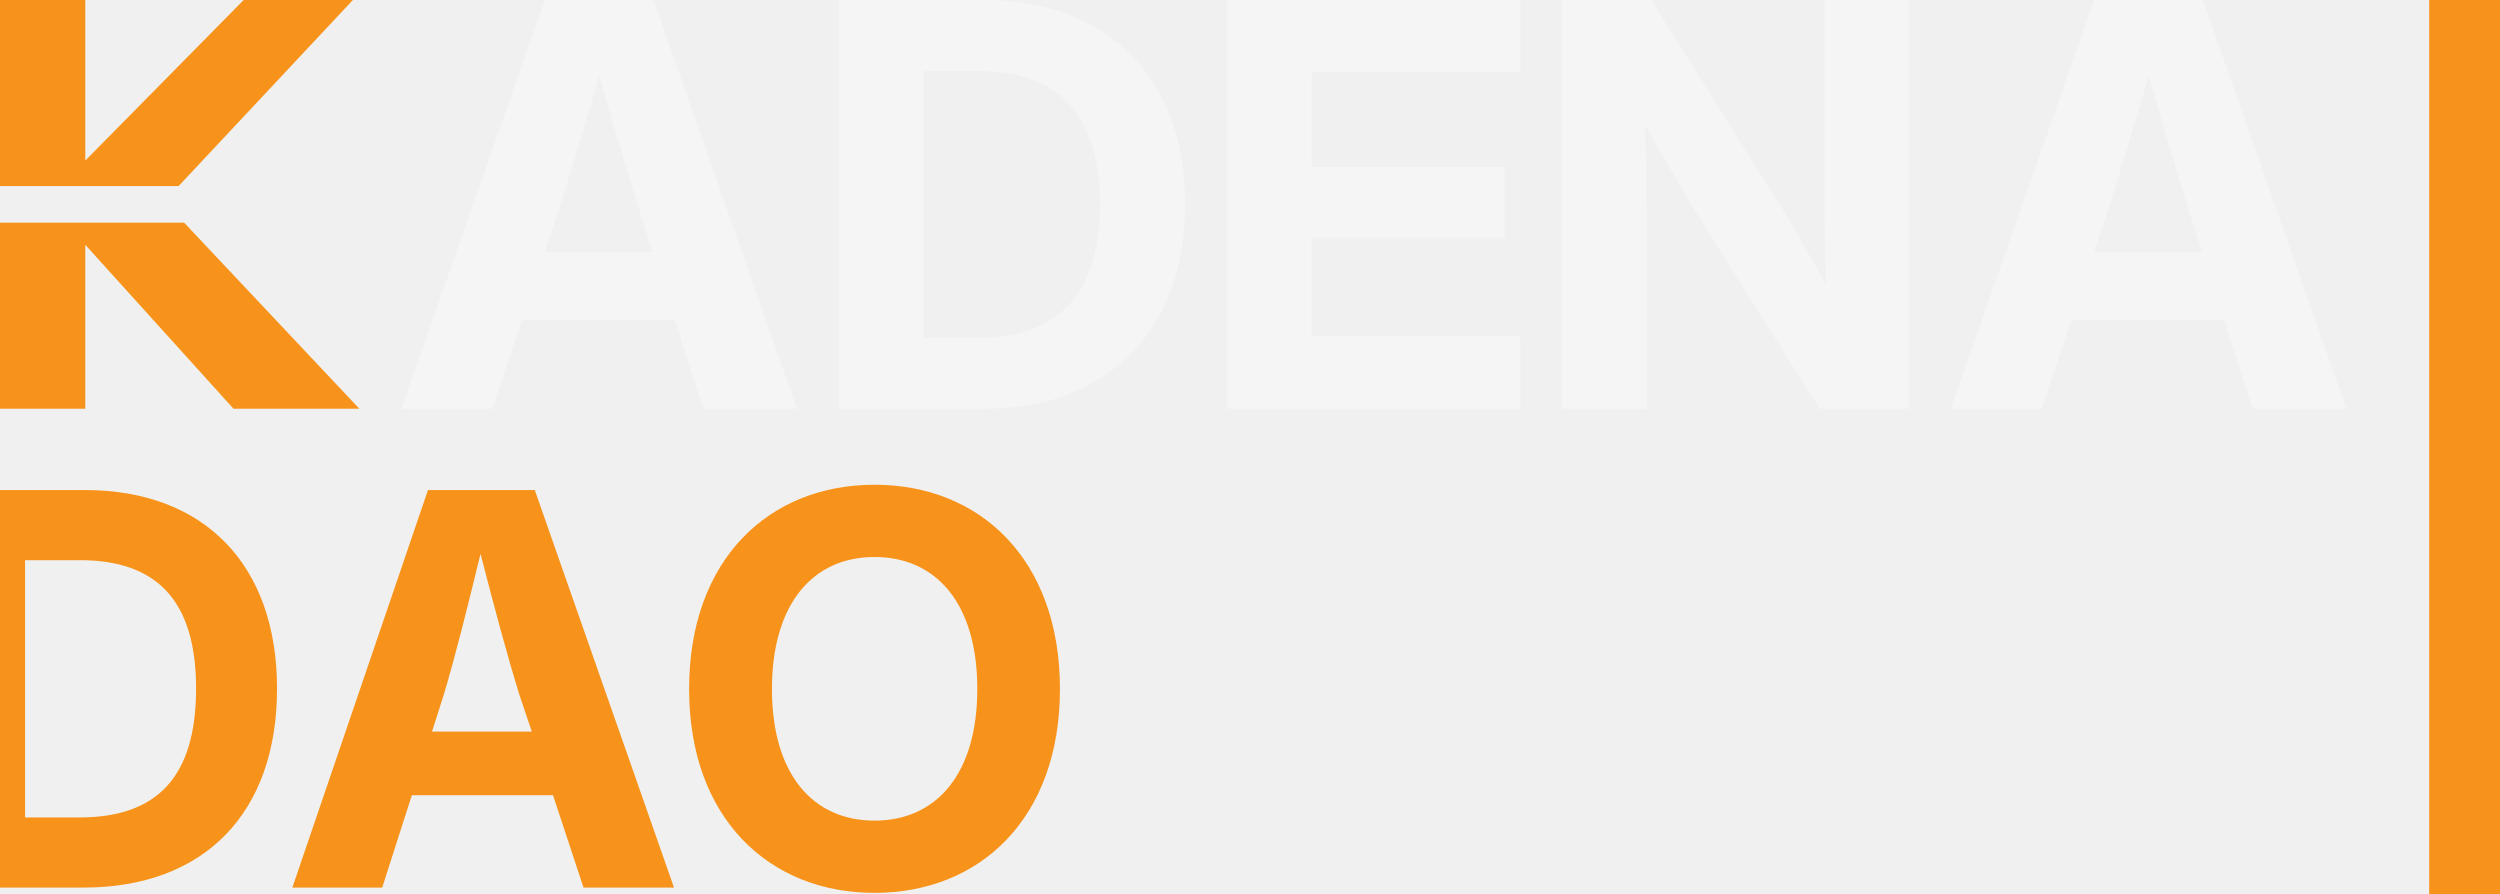
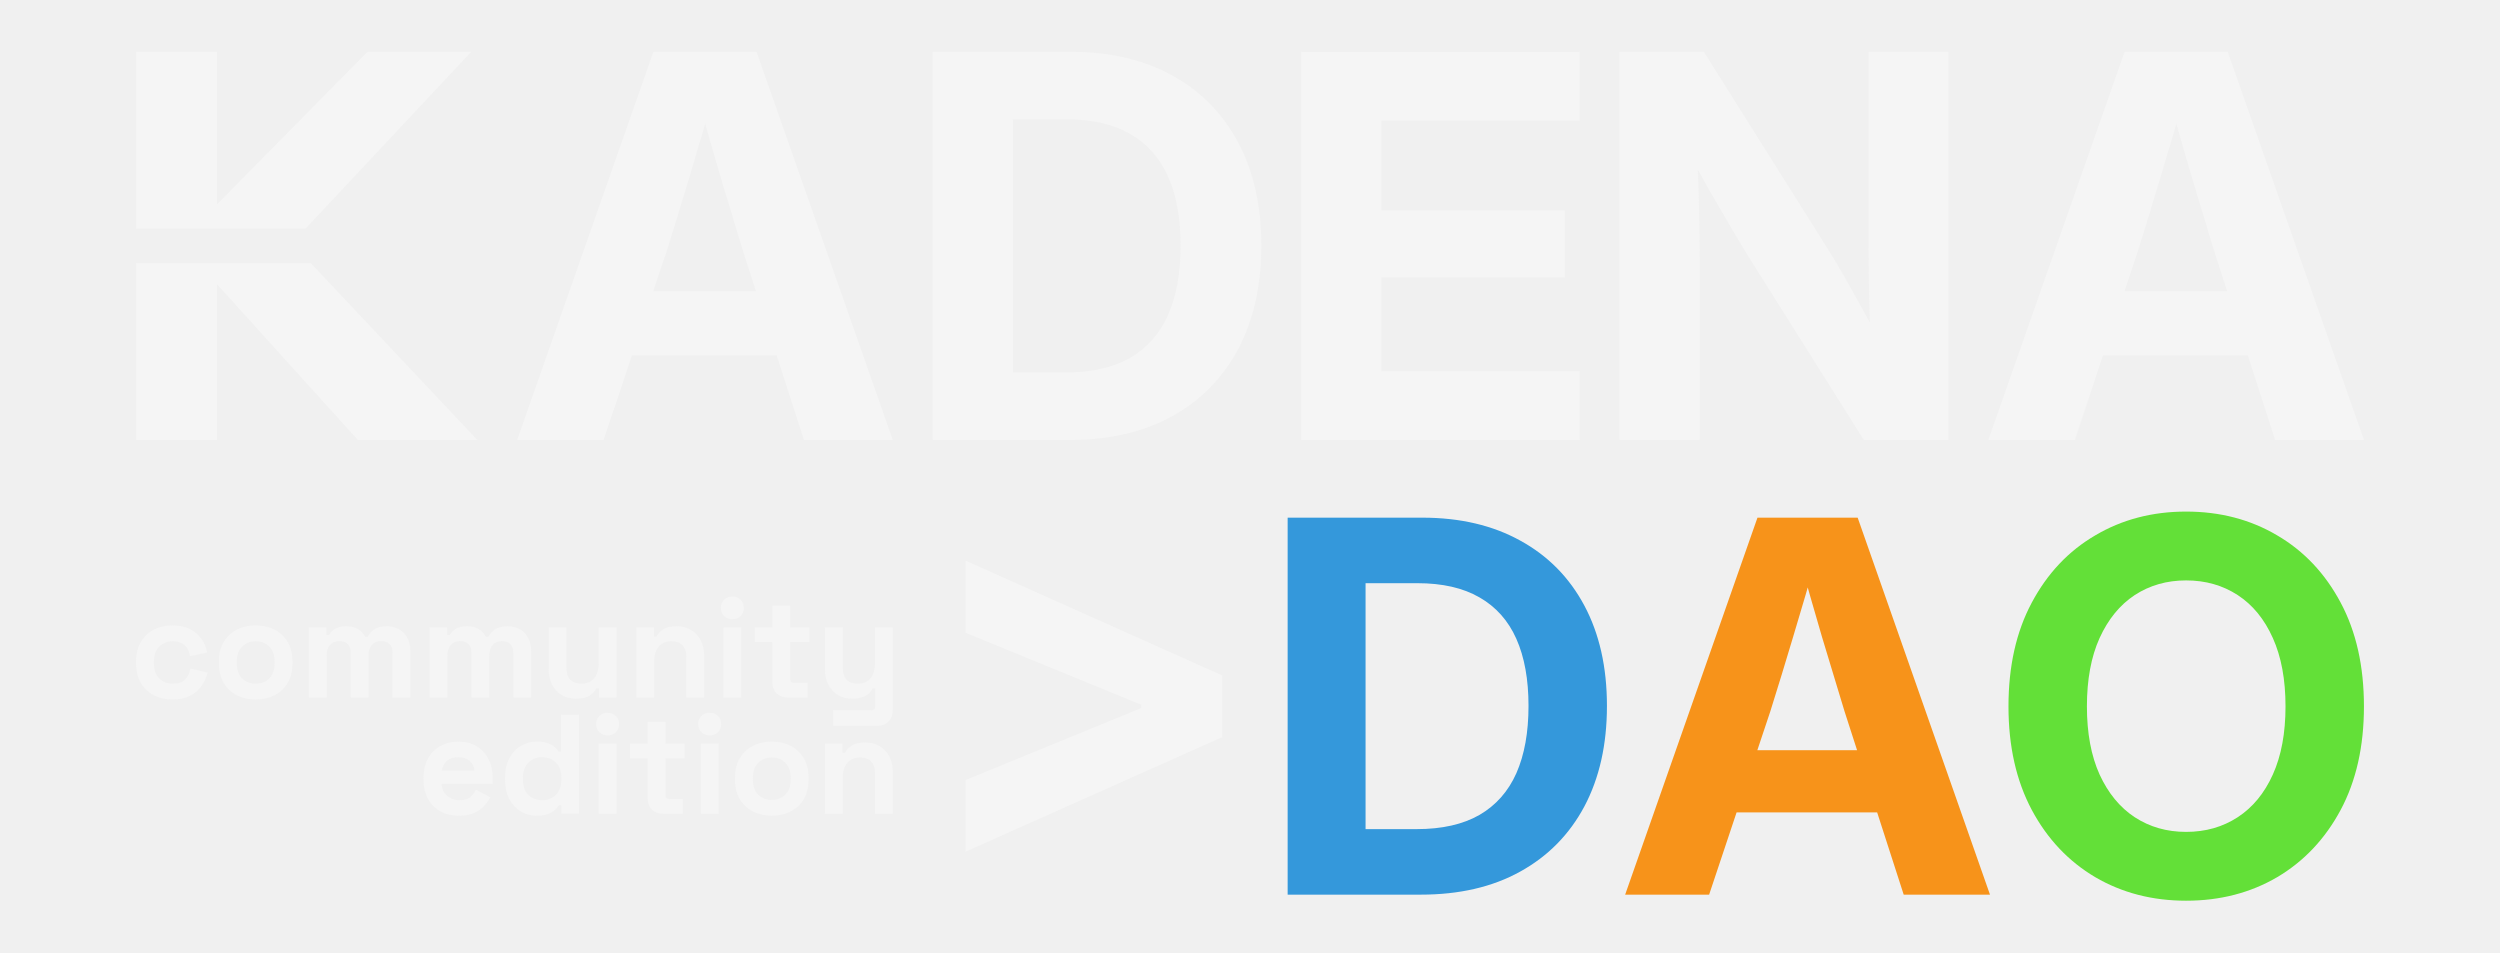
- <svg xmlns="http://www.w3.org/2000/svg" width="184.333mm" height="65.917mm" viewBox="0 0 184.333 65.917" version="1.1" id="svg1202" xml:space="preserve">
+ <svg xmlns="http://www.w3.org/2000/svg" width="194.131mm" height="73.968mm" viewBox="0 0 194.131 73.968" version="1.1" id="svg1202" xml:space="preserve">
  <defs id="defs1199">
    <style id="style59759">
      .card { fill: #f3e6cf; stroke: #d6c8ad; stroke-width: 3; rx: 12; ry: 12; }
      .hole { fill: #ffffff; stroke: #dcdcdc; stroke-width: 1.2; rx: 6; ry: 6; }
      .solid { fill: #1f1f1f; }
      .label { font-family: "Courier New", Courier, monospace; font-size: 14px; fill: #333333; }
      .title { font-family: "Courier New", Courier, monospace; font-size: 20px; font-weight:700; fill: #111111; }
      .bitnum { font-family: "Courier New", Courier, monospace; font-size: 12px; fill: #444444; }
      .note { font-family: "Courier New", Courier, monospace; font-size: 12px; fill: #333333; opacity: 0.9; }
      .frame { fill: none; stroke: rgba(0,0,0,0.04); stroke-width: 2; rx: 10; ry: 10; }
    </style>
    <style id="style60322">
      .card { fill: #f7f2e7; stroke: #e0d3b8; stroke-width: 3; rx: 12; ry: 12; }
      .hole { fill: #ffffff; stroke: #dcdcdc; stroke-width: 1.2; rx: 8; ry: 8; }
      .solid { fill: #232323; }
      .label { font-family: "Courier New", Courier, monospace; font-size: 14px; fill: #333333; }
      .title { font-family: "Courier New", Courier, monospace; font-size: 18px; font-weight:700; fill: #111111; }
      .bitnum { font-family: "Courier New", Courier, monospace; font-size: 12px; fill: #444444; }
      .note { font-family: "Courier New", Courier, monospace; font-size: 12px; fill: #333333; opacity: 0.95; }
      .frame { fill: none; stroke: rgba(0,0,0,0.05); stroke-width: 2; rx: 10; ry: 10; }
    </style>
  </defs>
-   <g id="layer1" transform="translate(-3547.35,-1937.024)">
-     <g id="g307888">
-       <rect style="fill:#f7931a;fill-opacity:1;stroke:#f7931a;stroke-width:1.775;stroke-dasharray:none;stop-color:#000000" id="rect20946-5-1-0" width="3.447" height="64.142" x="3727.349" y="1937.912" />
-       <g id="g1185652" transform="matrix(0.9999943,0,0,0.9999943,0.02015033,0.01105773)">
-         <text xml:space="preserve" style="font-size:40.276px;line-height:1.55;font-family:sans-serif;fill:#f7931a;stroke-width:3.776" x="3721.592" y="2002.469" id="text14398-5-8-7-9-12-2-3-5-3-5-3-3-1-60">
-           <tspan style="font-style:normal;font-variant:normal;font-weight:bold;font-stretch:normal;font-size:40.276px;font-family:Inter;-inkscape-font-specification:'Inter Bold';text-align:end;text-anchor:end;fill:#f7931a;stroke-width:3.776" x="3721.592" y="2002.469" id="tspan100056-3-8-19-5-1-9-3-4-9-9">&gt;DAO</tspan>
-         </text>
-         <g id="g1183113-3" transform="matrix(1.8682,0,0,1.8682,-3536.641,-1698.662)">
-           <path style="font-weight:bold;font-size:6.405px;line-height:1;font-family:'Space Grotesk';-inkscape-font-specification:'Space Grotesk Bold';fill:#f7931a;fill-opacity:1;stroke-width:1.909" d="m 3799.148,1954.879 h -7.269 v 7.344 h 3.368 v -6.47 l 5.851,6.47 h 4.966 z" id="path10229-8-9-71-1-7-9-4-7-9-4-9-2-5" />
-           <path style="font-weight:bold;font-size:6.405px;line-height:1;font-family:'Space Grotesk';-inkscape-font-specification:'Space Grotesk Bold';fill:#f7931a;fill-opacity:1;stroke-width:1.909" d="m 3791.88,1946.09 v 7.344 h 7.049 l 6.88,-7.344 h -4.311 l -6.251,6.338 v -6.338 z" id="path5057-4-6-1-14-5-2-2-7-8-2-15-0-5-0-6-7-1-7-9-6-4" />
-           <path d="m 3807.721,1962.223 5.663,-16.133 h 4.288 l 5.663,16.133 h -3.692 l -2.534,-7.85 q -0.466,-1.548 -0.964,-3.183 -0.487,-1.646 -1.061,-3.735 h 0.92 q -0.596,2.09 -1.094,3.735 -0.487,1.635 -0.974,3.183 l -2.62,7.85 z m 3.595,-3.519 v -2.663 h 8.434 v 2.663 z" style="font-weight:bold;font-size:29.116px;line-height:1.55;font-family:Inter;-inkscape-font-specification:'Inter Bold';text-align:end;text-anchor:end;fill:#f5f5f5;stroke-width:2.079" id="path241019-0-8-3-4-3" />
-           <path d="m 3830.685,1962.223 h -4.168 v -2.804 h 3.995 q 1.624,0 2.685,-0.606 1.061,-0.617 1.581,-1.786 0.52,-1.18 0.52,-2.88 0,-1.7 -0.52,-2.869 -0.52,-1.169 -1.581,-1.776 -1.05,-0.606 -2.653,-0.606 h -4.104 v -2.804 h 4.309 q 2.425,0 4.201,0.985 1.776,0.974 2.739,2.783 0.964,1.808 0.964,4.287 0,2.479 -0.964,4.298 -0.964,1.808 -2.75,2.793 -1.776,0.985 -4.255,0.985 z m -2.36,-16.133 v 16.133 h -3.335 v -16.133 z" style="font-weight:bold;font-size:29.116px;line-height:1.55;font-family:Inter;-inkscape-font-specification:'Inter Bold';text-align:end;text-anchor:end;fill:#f5f5f5;stroke-width:2.079" id="path241021-4-6-8-8-6" />
-           <path d="m 3840.31,1962.223 v -16.133 h 11.574 v 2.858 h -8.24 v 3.735 h 7.622 v 2.783 h -7.622 v 3.898 h 8.24 v 2.858 z" style="font-weight:bold;font-size:29.116px;line-height:1.55;font-family:Inter;-inkscape-font-specification:'Inter Bold';text-align:end;text-anchor:end;fill:#f5f5f5;stroke-width:2.079" id="path241023-27-3-3-5-4" />
-           <path d="m 3853.54,1962.223 v -16.133 h 3.508 l 5.186,8.25 q 0.238,0.379 0.606,1.018 0.368,0.639 0.769,1.375 0.411,0.725 0.779,1.407 l -0.379,0.855 q -0.033,-0.736 -0.065,-1.689 -0.033,-0.964 -0.043,-1.851 -0.011,-0.888 -0.011,-1.386 v -7.98 h 3.324 v 16.133 h -3.519 l -4.699,-7.471 q -0.292,-0.466 -0.736,-1.213 -0.444,-0.758 -0.996,-1.711 -0.541,-0.964 -1.126,-2.035 l 0.585,-0.379 q 0.065,1.191 0.098,2.241 0.033,1.039 0.043,1.841 0.011,0.79 0.011,1.245 v 7.482 z" style="font-weight:bold;font-size:29.116px;line-height:1.55;font-family:Inter;-inkscape-font-specification:'Inter Bold';text-align:end;text-anchor:end;fill:#f5f5f5;stroke-width:2.079" id="path241025-4-7-2-6-3" />
-           <path d="m 3868.871,1962.223 5.663,-16.133 h 4.288 l 5.663,16.133 h -3.692 l -2.534,-7.85 q -0.466,-1.548 -0.964,-3.183 -0.487,-1.646 -1.061,-3.735 h 0.92 q -0.596,2.09 -1.094,3.735 -0.487,1.635 -0.974,3.183 l -2.62,7.85 z m 3.595,-3.519 v -2.663 h 8.434 v 2.663 z" style="font-weight:bold;font-size:29.116px;line-height:1.55;font-family:Inter;-inkscape-font-specification:'Inter Bold';text-align:end;text-anchor:end;fill:#f5f5f5;stroke-width:2.079" id="path241027-0-7-9-2-1" />
+   <g id="layer1" transform="translate(-3729.47,-3615.015)">
+     <g id="g321462">
+       <rect style="opacity:0.8;fill:none;stroke-width:1.01;stop-color:#000000" id="rect83544-3" width="194.131" height="73.968" x="3729.47" y="3615.015" />
+       <g id="g321364" transform="translate(-17.07199,-7.881932)">
+         <g id="g23116-60" transform="translate(281.4431,417.0702)">
+           <path style="font-weight:bold;font-size:6.405px;line-height:1;font-family:'Space Grotesk';-inkscape-font-specification:'Space Grotesk Bold';fill:#f5f5f5;fill-opacity:1;stroke-width:3.567" d="m 3489.242,3226.27 h -13.579 v 13.72 h 6.291 v -12.088 l 10.931,12.088 h 9.278 z" id="path10229-8-9-71-1-7-9-4-7-9-4-9-2-5-91-7-4-4" />
+           <path style="font-weight:bold;font-size:6.405px;line-height:1;font-family:'Space Grotesk';-inkscape-font-specification:'Space Grotesk Bold';fill:#f5f5f5;fill-opacity:1;stroke-width:3.567" d="m 3475.663,3209.852 v 13.72 h 13.169 l 12.854,-13.72 h -8.054 l -11.677,11.841 v -11.841 z" id="path5057-4-6-1-14-5-2-2-7-8-2-15-0-5-0-6-7-1-7-9-6-4-27-6-8-8" />
+           <path d="m 3505.258,3239.991 10.579,-30.139 h 8.01 l 10.579,30.139 h -6.897 l -4.733,-14.665 q -0.87,-2.893 -1.8,-5.947 -0.91,-3.075 -1.982,-6.978 h 1.719 q -1.113,3.904 -2.043,6.978 -0.91,3.054 -1.82,5.947 l -4.895,14.665 z m 6.715,-6.574 v -4.976 h 15.757 v 4.976 z" style="font-weight:bold;font-size:29.116px;line-height:1.55;font-family:Inter;-inkscape-font-specification:'Inter Bold';text-align:end;text-anchor:end;fill:#f5f5f5;stroke-width:3.884" id="path241019-0-8-3-4-3-0-5-7-8" />
+           <path d="m 3548.159,3239.991 h -7.788 v -5.239 h 7.464 q 3.034,0 5.016,-1.133 1.982,-1.153 2.953,-3.337 0.971,-2.205 0.971,-5.381 0,-3.176 -0.971,-5.36 -0.971,-2.184 -2.953,-3.317 -1.962,-1.133 -4.956,-1.133 h -7.666 v -5.239 h 8.051 q 4.531,0 7.848,1.841 3.317,1.82 5.117,5.198 1.8,3.378 1.8,8.01 0,4.632 -1.8,8.03 -1.8,3.378 -5.138,5.219 -3.317,1.841 -7.949,1.841 z m -4.41,-30.139 v 30.139 h -6.23 v -30.139 z" style="font-weight:bold;font-size:29.116px;line-height:1.55;font-family:Inter;-inkscape-font-specification:'Inter Bold';text-align:end;text-anchor:end;fill:#f5f5f5;stroke-width:3.884" id="path241021-4-6-8-8-6-9-6-1-8" />
+           <path d="m 3566.14,3239.991 v -30.139 h 21.623 v 5.34 h -15.393 v 6.978 h 14.24 v 5.199 h -14.24 v 7.282 h 15.393 v 5.34 z" style="font-weight:bold;font-size:29.116px;line-height:1.55;font-family:Inter;-inkscape-font-specification:'Inter Bold';text-align:end;text-anchor:end;fill:#f5f5f5;stroke-width:3.884" id="path241023-27-3-3-5-4-3-9-7-9" />
+           <path d="m 3590.856,3239.991 v -30.139 h 6.554 l 9.689,15.413 q 0.445,0.708 1.133,1.901 0.688,1.193 1.436,2.569 0.769,1.355 1.456,2.63 l -0.708,1.598 q -0.062,-1.375 -0.121,-3.155 -0.062,-1.8 -0.08,-3.459 -0.021,-1.659 -0.021,-2.589 v -14.908 h 6.21 v 30.139 h -6.574 l -8.779,-13.957 q -0.546,-0.87 -1.375,-2.266 -0.829,-1.416 -1.861,-3.196 -1.011,-1.8 -2.104,-3.803 l 1.092,-0.708 q 0.121,2.225 0.183,4.187 0.062,1.942 0.08,3.439 0.021,1.477 0.021,2.326 v 13.977 z" style="font-weight:bold;font-size:29.116px;line-height:1.55;font-family:Inter;-inkscape-font-specification:'Inter Bold';text-align:end;text-anchor:end;fill:#f5f5f5;stroke-width:3.884" id="path241025-4-7-2-6-3-6-3-2-77" />
+           <path d="m 3619.498,3239.991 10.579,-30.139 h 8.01 l 10.579,30.139 h -6.897 l -4.733,-14.665 q -0.87,-2.893 -1.8,-5.947 -0.91,-3.075 -1.982,-6.978 h 1.719 q -1.113,3.904 -2.043,6.978 -0.91,3.054 -1.82,5.947 l -4.895,14.665 z m 6.715,-6.574 v -4.976 h 15.757 v 4.976 z" style="font-weight:bold;font-size:29.116px;line-height:1.55;font-family:Inter;-inkscape-font-specification:'Inter Bold';text-align:end;text-anchor:end;fill:#f5f5f5;stroke-width:3.884" id="path241027-0-7-9-2-1-06-7-7-64" />
+         </g>
+         <g id="g162539-3" transform="translate(52.21388,422.147)">
+           <path d="m 3804.651,3270.221 h -7.564 v -5.088 h 7.25 q 2.947,0 4.872,-1.1 1.925,-1.12 2.869,-3.242 0.943,-2.142 0.943,-5.226 0,-3.085 -0.943,-5.207 -0.943,-2.122 -2.869,-3.222 -1.906,-1.1 -4.814,-1.1 h -7.446 v -5.089 h 7.819 q 4.401,0 7.623,1.788 3.222,1.768 4.971,5.049 1.749,3.281 1.749,7.78 0,4.499 -1.749,7.8 -1.749,3.281 -4.99,5.069 -3.222,1.788 -7.721,1.788 z m -4.283,-29.274 v 29.274 h -6.051 v -29.274 z" style="font-size:40.275px;line-height:1.55;fill:#3498db;stroke-width:3.772" id="path23073-0" />
+           <path d="m 3820.525,3270.221 10.275,-29.274 h 7.78 l 10.275,29.274 h -6.7 l -4.598,-14.244 q -0.845,-2.809 -1.749,-5.776 -0.884,-2.986 -1.925,-6.778 h 1.67 q -1.081,3.792 -1.984,6.778 -0.884,2.967 -1.768,5.776 l -4.755,14.244 z m 6.523,-6.385 v -4.833 h 15.305 v 4.833 z" style="font-weight:bold;font-size:40.275px;line-height:1.55;font-family:Inter;-inkscape-font-specification:'Inter Bold';text-align:end;text-anchor:end;fill:#f7931a;stroke-width:3.772" id="path23075-3" />
+           <path d="m 3864.083,3270.692 q -3.929,0 -7.053,-1.827 -3.124,-1.847 -4.931,-5.226 -1.808,-3.399 -1.808,-8.036 0,-4.676 1.808,-8.055 1.808,-3.399 4.931,-5.226 3.124,-1.847 7.053,-1.847 3.949,0 7.073,1.847 3.124,1.827 4.931,5.226 1.807,3.379 1.807,8.055 0,4.656 -1.807,8.036 -1.808,3.379 -4.931,5.226 -3.124,1.827 -7.073,1.827 z m 0,-5.344 q 2.259,0 4.008,-1.139 1.749,-1.14 2.731,-3.32 0.982,-2.181 0.982,-5.285 0,-3.124 -0.982,-5.305 -0.982,-2.2 -2.731,-3.34 -1.749,-1.139 -4.008,-1.139 -2.24,0 -3.988,1.139 -1.729,1.139 -2.731,3.34 -0.982,2.181 -0.982,5.305 0,3.104 0.982,5.285 1.002,2.181 2.731,3.32 1.748,1.139 3.988,1.139 z" style="font-size:40.275px;line-height:1.55;fill:#63e038;stroke-width:3.772" id="path23077-0" />
+           <g id="g162513-9" transform="translate(0,-2.94705)">
+             <path d="m 3789.247,3260.928 -19.942,8.9 v -5.56 l 13.812,-5.658 -0.177,0.275 v -0.688 l 0.177,0.295 -13.812,-5.658 v -5.599 l 19.942,8.92 z" style="font-size:40.275px;line-height:1.55;fill:#f5f5f5;stroke-width:3.772" id="path23071-2" />
+             <g id="g22439-0-5-6-5" transform="matrix(0.9453728,0,0,0.9453728,659.7051,1184.937)">
+               <g id="g22149-8-9-4-1-4" transform="matrix(1.057427,0,0,1.057427,532.1536,1270.043)" style="font-size:2.327px;line-height:1;fill:#f5f5f5;stroke-width:0.865">
+                 <path d="m 2545.785,872.709 q -0.791,0 -1.439,-0.33 -0.637,-0.33 -1.01,-0.956 -0.373,-0.626 -0.373,-1.516 v -0.154 q 0,-0.89 0.373,-1.516 0.373,-0.626 1.01,-0.956 0.648,-0.33 1.439,-0.33 0.78,0 1.34,0.275 0.56,0.275 0.901,0.758 0.351,0.472 0.461,1.076 l -1.34,0.286 q -0.044,-0.33 -0.198,-0.593 -0.154,-0.264 -0.439,-0.417 -0.275,-0.154 -0.692,-0.154 -0.417,0 -0.758,0.187 -0.33,0.176 -0.527,0.538 -0.187,0.351 -0.187,0.868 v 0.11 q 0,0.516 0.187,0.879 0.198,0.351 0.527,0.538 0.341,0.176 0.758,0.176 0.626,0 0.945,-0.319 0.33,-0.33 0.417,-0.857 l 1.34,0.319 q -0.143,0.582 -0.494,1.065 -0.341,0.472 -0.901,0.747 -0.56,0.275 -1.34,0.275 z" style="font-weight:bold;font-size:10.983px;font-family:'Space Grotesk';-inkscape-font-specification:'Space Grotesk Bold';fill:#f5f5f5" id="path241035-0-5-7-9-9-5-9-9-1-7-0-05" />
+                 <path d="m 2552.254,872.709 q -0.813,0 -1.461,-0.33 -0.648,-0.33 -1.021,-0.956 -0.373,-0.626 -0.373,-1.505 v -0.176 q 0,-0.879 0.373,-1.505 0.373,-0.626 1.021,-0.956 0.648,-0.33 1.461,-0.33 0.813,0 1.461,0.33 0.648,0.33 1.022,0.956 0.373,0.626 0.373,1.505 v 0.176 q 0,0.879 -0.373,1.505 -0.373,0.626 -1.022,0.956 -0.648,0.33 -1.461,0.33 z m 0,-1.23 q 0.637,0 1.054,-0.406 0.417,-0.417 0.417,-1.186 v -0.11 q 0,-0.769 -0.417,-1.175 -0.406,-0.417 -1.054,-0.417 -0.637,0 -1.054,0.417 -0.417,0.406 -0.417,1.175 v 0.11 q 0,0.769 0.417,1.186 0.417,0.406 1.054,0.406 z" style="font-weight:bold;font-size:10.983px;font-family:'Space Grotesk';-inkscape-font-specification:'Space Grotesk Bold';fill:#f5f5f5" id="path241037-9-1-7-4-3-9-3-2-7-4-6-9" />
+                 <path d="m 2556.383,872.555 v -5.448 h 1.362 v 0.593 h 0.198 q 0.143,-0.275 0.472,-0.472 0.33,-0.209 0.868,-0.209 0.582,0 0.934,0.231 0.351,0.22 0.538,0.582 h 0.198 q 0.187,-0.351 0.527,-0.582 0.341,-0.231 0.967,-0.231 0.505,0 0.912,0.22 0.417,0.209 0.659,0.648 0.253,0.428 0.253,1.087 v 3.581 h -1.384 v -3.482 q 0,-0.45 -0.231,-0.67 -0.231,-0.231 -0.648,-0.231 -0.472,0 -0.736,0.308 -0.253,0.297 -0.253,0.857 v 3.218 h -1.384 v -3.482 q 0,-0.45 -0.231,-0.67 -0.231,-0.231 -0.648,-0.231 -0.472,0 -0.736,0.308 -0.253,0.297 -0.253,0.857 v 3.218 z" style="font-weight:bold;font-size:10.983px;font-family:'Space Grotesk';-inkscape-font-specification:'Space Grotesk Bold';fill:#f5f5f5" id="path241039-7-7-4-5-6-2-7-6-7-4-1-46" />
+                 <path d="m 2565.763,872.555 v -5.448 h 1.362 v 0.593 h 0.198 q 0.143,-0.275 0.472,-0.472 0.33,-0.209 0.868,-0.209 0.582,0 0.934,0.231 0.351,0.22 0.538,0.582 h 0.198 q 0.187,-0.351 0.527,-0.582 0.341,-0.231 0.967,-0.231 0.505,0 0.912,0.22 0.417,0.209 0.659,0.648 0.253,0.428 0.253,1.087 v 3.581 h -1.384 v -3.482 q 0,-0.45 -0.231,-0.67 -0.231,-0.231 -0.648,-0.231 -0.472,0 -0.736,0.308 -0.253,0.297 -0.253,0.857 v 3.218 h -1.384 v -3.482 q 0,-0.45 -0.231,-0.67 -0.231,-0.231 -0.648,-0.231 -0.472,0 -0.736,0.308 -0.253,0.297 -0.253,0.857 v 3.218 z" style="font-weight:bold;font-size:10.983px;font-family:'Space Grotesk';-inkscape-font-specification:'Space Grotesk Bold';fill:#f5f5f5" id="path241041-5-4-0-1-0-2-4-6-1-3-5-9" />
+                 <path d="m 2577.131,872.643 q -0.637,0 -1.12,-0.286 -0.472,-0.297 -0.736,-0.813 -0.264,-0.516 -0.264,-1.186 v -3.251 h 1.384 v 3.141 q 0,0.615 0.296,0.923 0.307,0.308 0.868,0.308 0.637,0 0.989,-0.417 0.351,-0.428 0.351,-1.186 v -2.768 h 1.384 v 5.448 h -1.362 v -0.714 h -0.198 q -0.132,0.275 -0.494,0.538 -0.362,0.264 -1.098,0.264 z" style="font-weight:bold;font-size:10.983px;font-family:'Space Grotesk';-inkscape-font-specification:'Space Grotesk Bold';fill:#f5f5f5" id="path241043-9-1-6-0-6-8-5-4-1-07-9-2" />
+                 <path d="m 2581.821,872.555 v -5.448 h 1.362 v 0.714 h 0.198 q 0.132,-0.286 0.494,-0.538 0.362,-0.264 1.098,-0.264 0.637,0 1.109,0.297 0.483,0.286 0.747,0.802 0.264,0.505 0.264,1.186 v 3.251 h -1.384 v -3.141 q 0,-0.615 -0.308,-0.923 -0.296,-0.308 -0.857,-0.308 -0.637,0 -0.989,0.428 -0.351,0.417 -0.351,1.175 v 2.768 z" style="font-weight:bold;font-size:10.983px;font-family:'Space Grotesk';-inkscape-font-specification:'Space Grotesk Bold';fill:#f5f5f5" id="path241045-7-7-47-3-2-9-2-9-5-8-4-2" />
+                 <path d="m 2588.587,872.555 v -5.448 h 1.384 v 5.448 z m 0.692,-6.085 q -0.373,0 -0.637,-0.242 -0.253,-0.242 -0.253,-0.637 0,-0.395 0.253,-0.637 0.264,-0.242 0.637,-0.242 0.384,0 0.637,0.242 0.253,0.242 0.253,0.637 0,0.395 -0.253,0.637 -0.253,0.242 -0.637,0.242 z" style="font-weight:bold;font-size:10.983px;font-family:'Space Grotesk';-inkscape-font-specification:'Space Grotesk Bold';fill:#f5f5f5" id="path241047-8-1-4-7-6-7-5-5-9-6-9-4" />
+                 <path d="m 2593.595,872.555 q -0.538,0 -0.879,-0.33 -0.33,-0.34 -0.33,-0.901 v -3.075 h -1.362 v -1.142 h 1.362 v -1.691 h 1.384 v 1.691 h 1.494 v 1.142 h -1.494 v 2.834 q 0,0.33 0.307,0.33 h 1.054 v 1.142 z" style="font-weight:bold;font-size:10.983px;font-family:'Space Grotesk';-inkscape-font-specification:'Space Grotesk Bold';fill:#f5f5f5" id="path241049-5-11-85-8-1-3-4-0-7-8-0-77" />
+                 <path d="m 2597.11,874.752 v -1.208 h 2.966 q 0.307,0 0.307,-0.33 v -1.373 h -0.198 q -0.088,0.187 -0.275,0.373 -0.187,0.187 -0.505,0.308 -0.319,0.121 -0.813,0.121 -0.637,0 -1.12,-0.286 -0.472,-0.297 -0.736,-0.813 -0.264,-0.516 -0.264,-1.186 v -3.251 h 1.384 v 3.141 q 0,0.615 0.297,0.923 0.307,0.308 0.868,0.308 0.637,0 0.989,-0.417 0.351,-0.428 0.351,-1.186 v -2.768 h 1.384 v 6.414 q 0,0.56 -0.33,0.89 -0.33,0.34 -0.879,0.34 z" style="font-weight:bold;font-size:10.983px;font-family:'Space Grotesk';-inkscape-font-specification:'Space Grotesk Bold';fill:#f5f5f5" id="path241051-3-7-8-8-8-6-7-4-7-8-9-54" />
+               </g>
+               <g id="g22138-8-6-4-1-8" transform="matrix(1.057427,0,0,1.057427,489.309,1279.588)" style="font-size:2.327px;line-height:1;fill:#f5f5f5;stroke-width:0.865">
+                 <path d="m 2608.555,872.709 q -0.813,0 -1.439,-0.34 -0.615,-0.351 -0.967,-0.978 -0.341,-0.637 -0.341,-1.494 v -0.132 q 0,-0.857 0.341,-1.483 0.34,-0.637 0.956,-0.978 0.615,-0.351 1.428,-0.351 0.802,0 1.395,0.362 0.593,0.351 0.923,0.989 0.33,0.626 0.33,1.461 v 0.472 h -3.965 q 0.022,0.56 0.417,0.912 0.395,0.351 0.967,0.351 0.582,0 0.857,-0.253 0.275,-0.253 0.417,-0.56 l 1.131,0.593 q -0.154,0.286 -0.45,0.626 -0.286,0.33 -0.769,0.571 -0.483,0.231 -1.23,0.231 z m -1.329,-3.504 h 2.548 q -0.044,-0.472 -0.384,-0.758 -0.33,-0.286 -0.868,-0.286 -0.56,0 -0.89,0.286 -0.33,0.286 -0.406,0.758 z" style="font-weight:bold;font-size:10.983px;font-family:'Space Grotesk';-inkscape-font-specification:'Space Grotesk Bold';fill:#f5f5f5" id="path241053-3-0-2-6-7-1-4-7-7-3-7-1" />
+                 <path d="m 2614.606,872.709 q -0.648,0 -1.219,-0.319 -0.56,-0.33 -0.901,-0.956 -0.341,-0.626 -0.341,-1.516 v -0.176 q 0,-0.89 0.341,-1.516 0.341,-0.626 0.901,-0.945 0.56,-0.33 1.219,-0.33 0.494,0 0.824,0.121 0.341,0.11 0.549,0.286 0.209,0.176 0.319,0.373 h 0.198 v -2.867 h 1.384 v 7.688 h -1.362 v -0.659 h -0.198 q -0.187,0.308 -0.582,0.56 -0.384,0.253 -1.131,0.253 z m 0.417,-1.208 q 0.637,0 1.065,-0.406 0.428,-0.417 0.428,-1.208 v -0.11 q 0,-0.791 -0.428,-1.197 -0.417,-0.417 -1.065,-0.417 -0.637,0 -1.065,0.417 -0.428,0.406 -0.428,1.197 v 0.11 q 0,0.791 0.428,1.208 0.428,0.406 1.065,0.406 z" style="font-weight:bold;font-size:10.983px;font-family:'Space Grotesk';-inkscape-font-specification:'Space Grotesk Bold';fill:#f5f5f5" id="path241055-8-4-6-0-9-2-4-1-3-1-7-2" />
+                 <path d="m 2619.417,872.555 v -5.448 h 1.384 v 5.448 z m 0.692,-6.085 q -0.373,0 -0.637,-0.242 -0.253,-0.242 -0.253,-0.637 0,-0.395 0.253,-0.637 0.264,-0.242 0.637,-0.242 0.384,0 0.637,0.242 0.253,0.242 0.253,0.637 0,0.395 -0.253,0.637 -0.253,0.242 -0.637,0.242 z" style="font-weight:bold;font-size:10.983px;font-family:'Space Grotesk';-inkscape-font-specification:'Space Grotesk Bold';fill:#f5f5f5" id="path241057-3-0-0-4-2-9-3-7-6-49-1-8" />
+                 <path d="m 2624.426,872.555 q -0.538,0 -0.879,-0.33 -0.33,-0.34 -0.33,-0.901 v -3.075 h -1.362 v -1.142 h 1.362 v -1.691 h 1.384 v 1.691 h 1.494 v 1.142 h -1.494 v 2.834 q 0,0.33 0.307,0.33 h 1.054 v 1.142 z" style="font-weight:bold;font-size:10.983px;font-family:'Space Grotesk';-inkscape-font-specification:'Space Grotesk Bold';fill:#f5f5f5" id="path241059-7-8-6-6-0-3-0-2-5-2-1-9" />
+                 <path d="m 2627.347,872.555 v -5.448 h 1.384 v 5.448 z m 0.692,-6.085 q -0.373,0 -0.637,-0.242 -0.253,-0.242 -0.253,-0.637 0,-0.395 0.253,-0.637 0.264,-0.242 0.637,-0.242 0.384,0 0.637,0.242 0.253,0.242 0.253,0.637 0,0.395 -0.253,0.637 -0.253,0.242 -0.637,0.242 z" style="font-weight:bold;font-size:10.983px;font-family:'Space Grotesk';-inkscape-font-specification:'Space Grotesk Bold';fill:#f5f5f5" id="path241061-9-5-6-7-2-1-7-7-6-0-5-3" />
+                 <path d="m 2632.861,872.709 q -0.813,0 -1.461,-0.33 -0.648,-0.33 -1.021,-0.956 -0.373,-0.626 -0.373,-1.505 v -0.176 q 0,-0.879 0.373,-1.505 0.373,-0.626 1.021,-0.956 0.648,-0.33 1.461,-0.33 0.813,0 1.461,0.33 0.648,0.33 1.022,0.956 0.373,0.626 0.373,1.505 v 0.176 q 0,0.879 -0.373,1.505 -0.373,0.626 -1.022,0.956 -0.648,0.33 -1.461,0.33 z m 0,-1.23 q 0.637,0 1.054,-0.406 0.417,-0.417 0.417,-1.186 v -0.11 q 0,-0.769 -0.417,-1.175 -0.406,-0.417 -1.054,-0.417 -0.637,0 -1.054,0.417 -0.417,0.406 -0.417,1.175 v 0.11 q 0,0.769 0.417,1.186 0.417,0.406 1.054,0.406 z" style="font-weight:bold;font-size:10.983px;font-family:'Space Grotesk';-inkscape-font-specification:'Space Grotesk Bold';fill:#f5f5f5" id="path241063-3-1-4-6-3-9-8-2-3-6-9-6" />
+                 <path d="m 2636.991,872.555 v -5.448 h 1.362 v 0.714 h 0.198 q 0.132,-0.286 0.494,-0.538 0.362,-0.264 1.098,-0.264 0.637,0 1.109,0.297 0.483,0.286 0.747,0.802 0.264,0.505 0.264,1.186 v 3.251 h -1.384 v -3.141 q 0,-0.615 -0.308,-0.923 -0.296,-0.308 -0.857,-0.308 -0.637,0 -0.989,0.428 -0.351,0.417 -0.351,1.175 v 2.768 z" style="font-weight:bold;font-size:10.983px;font-family:'Space Grotesk';-inkscape-font-specification:'Space Grotesk Bold';fill:#f5f5f5" id="path241065-7-6-6-0-7-4-6-2-9-8-7-8" />
+               </g>
+             </g>
+           </g>
        </g>
      </g>
    </g>
  </g>
</svg>
